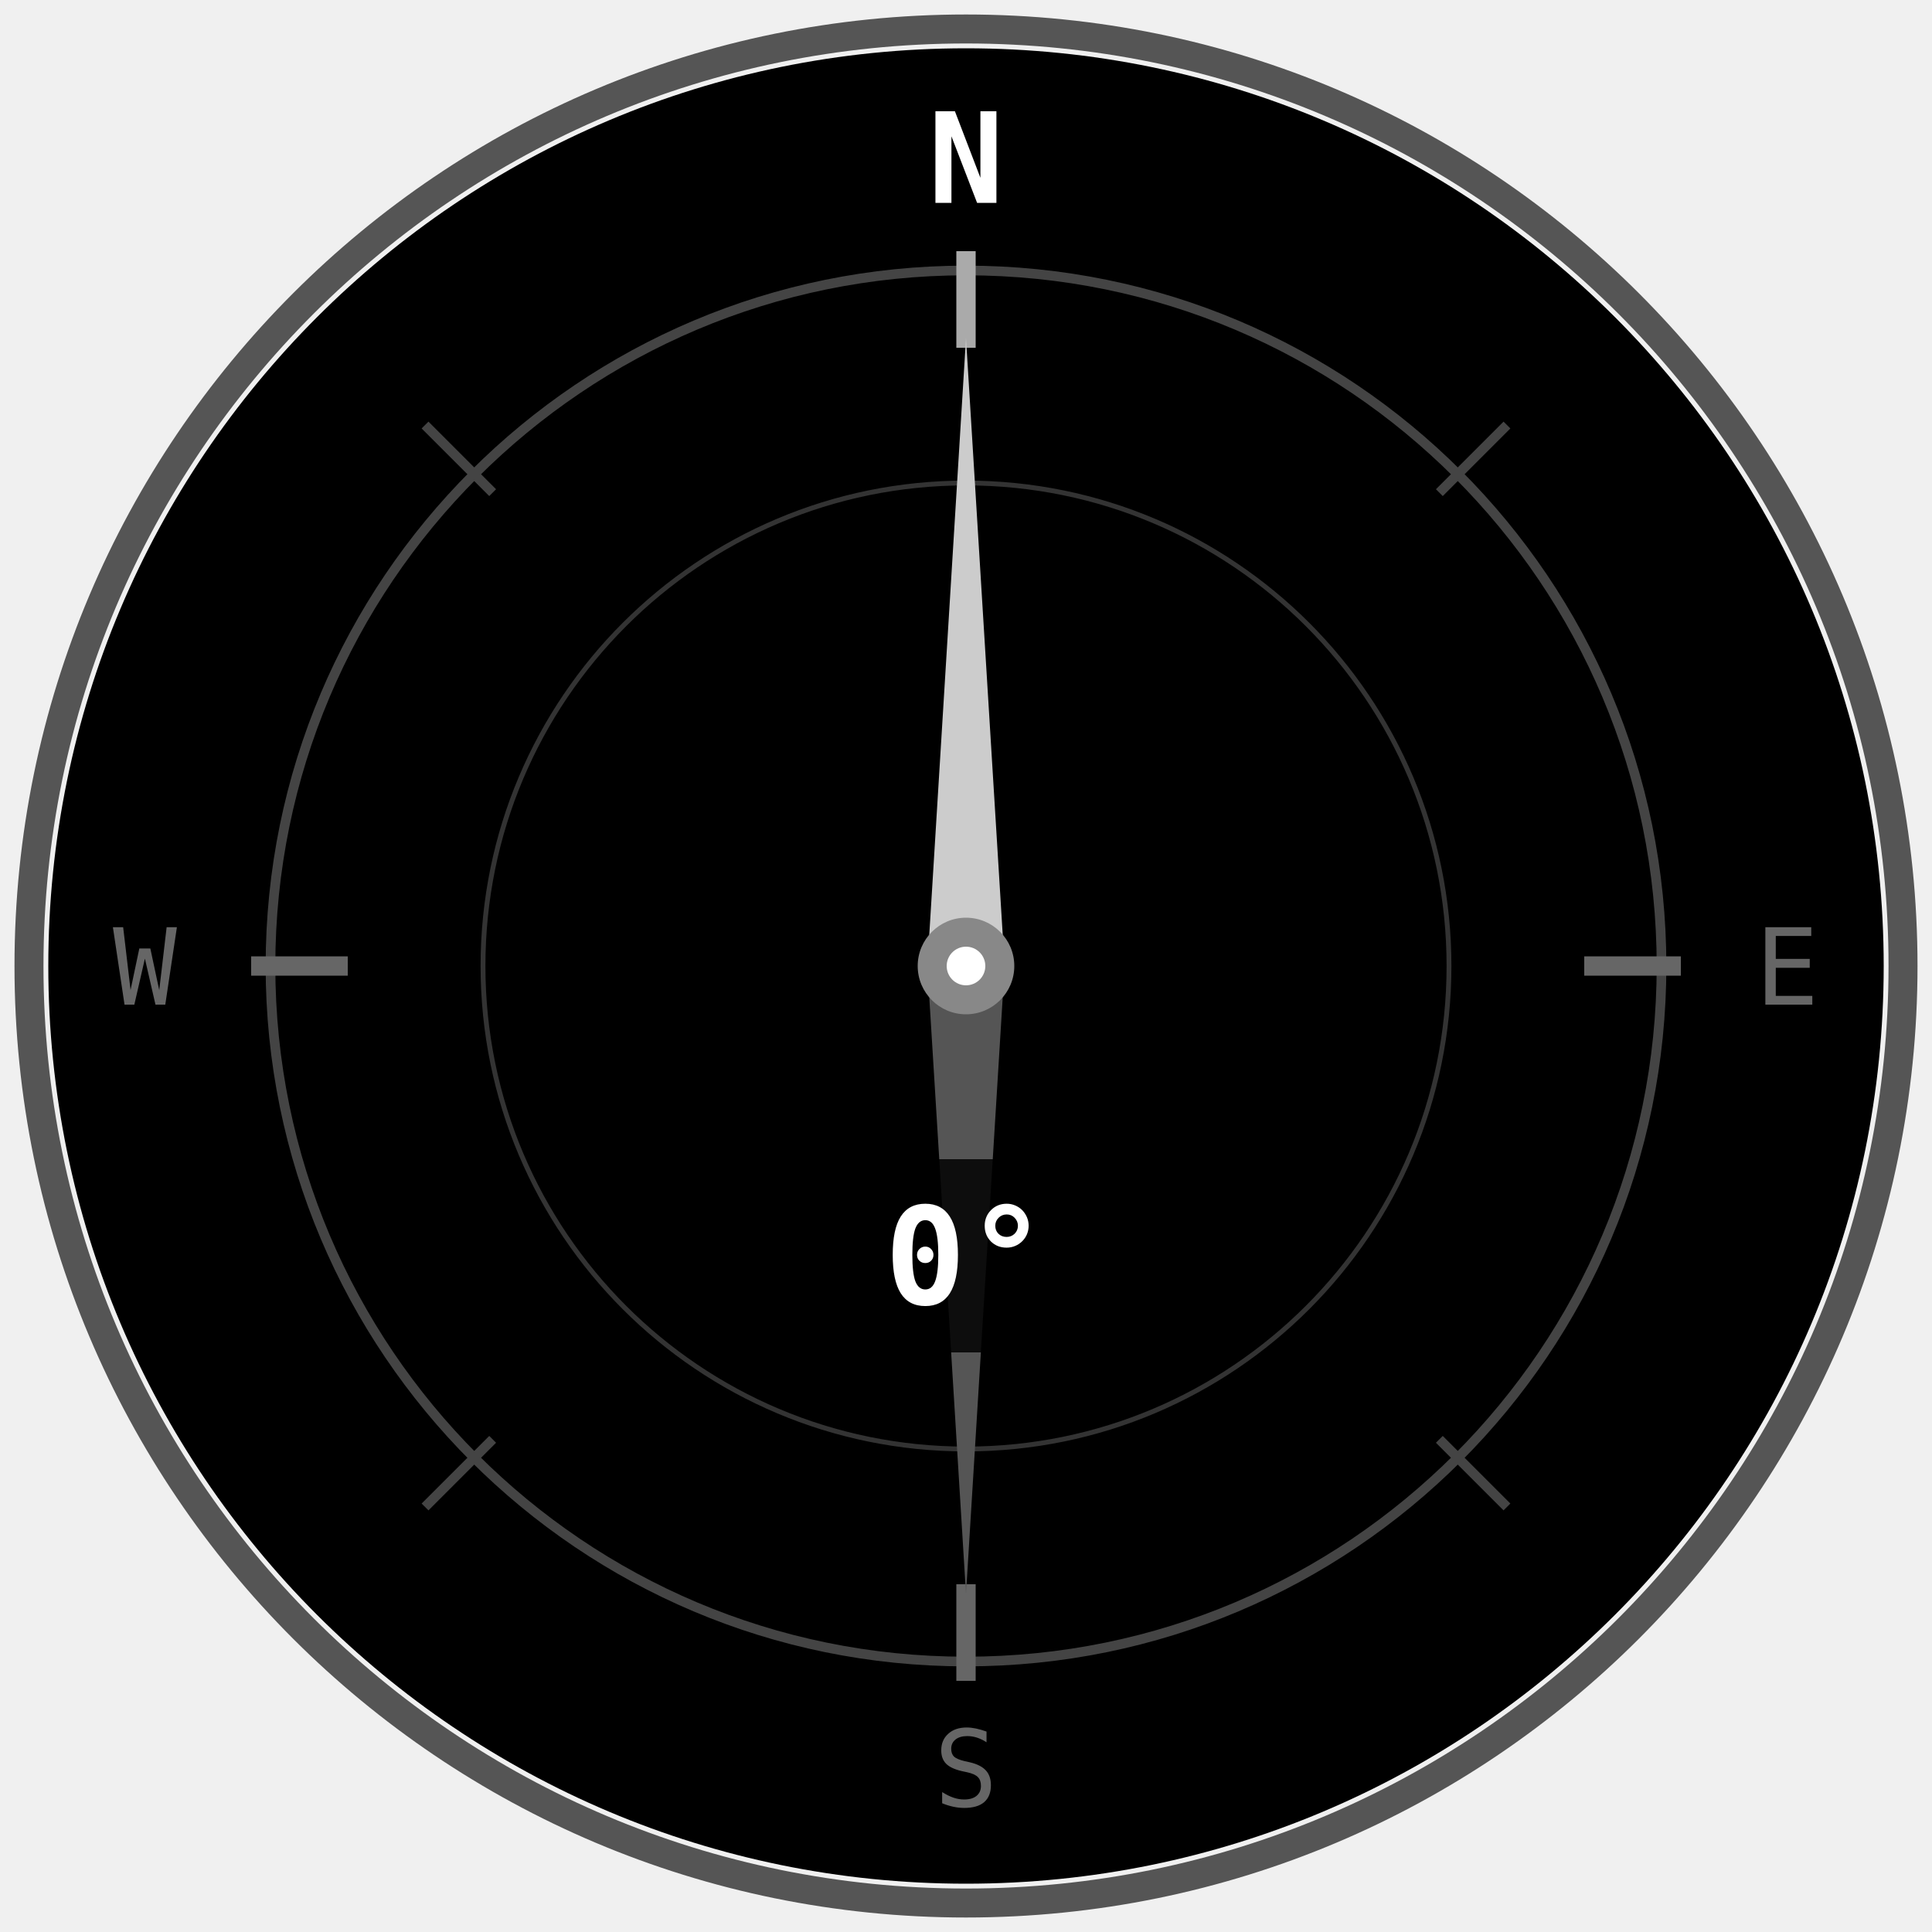
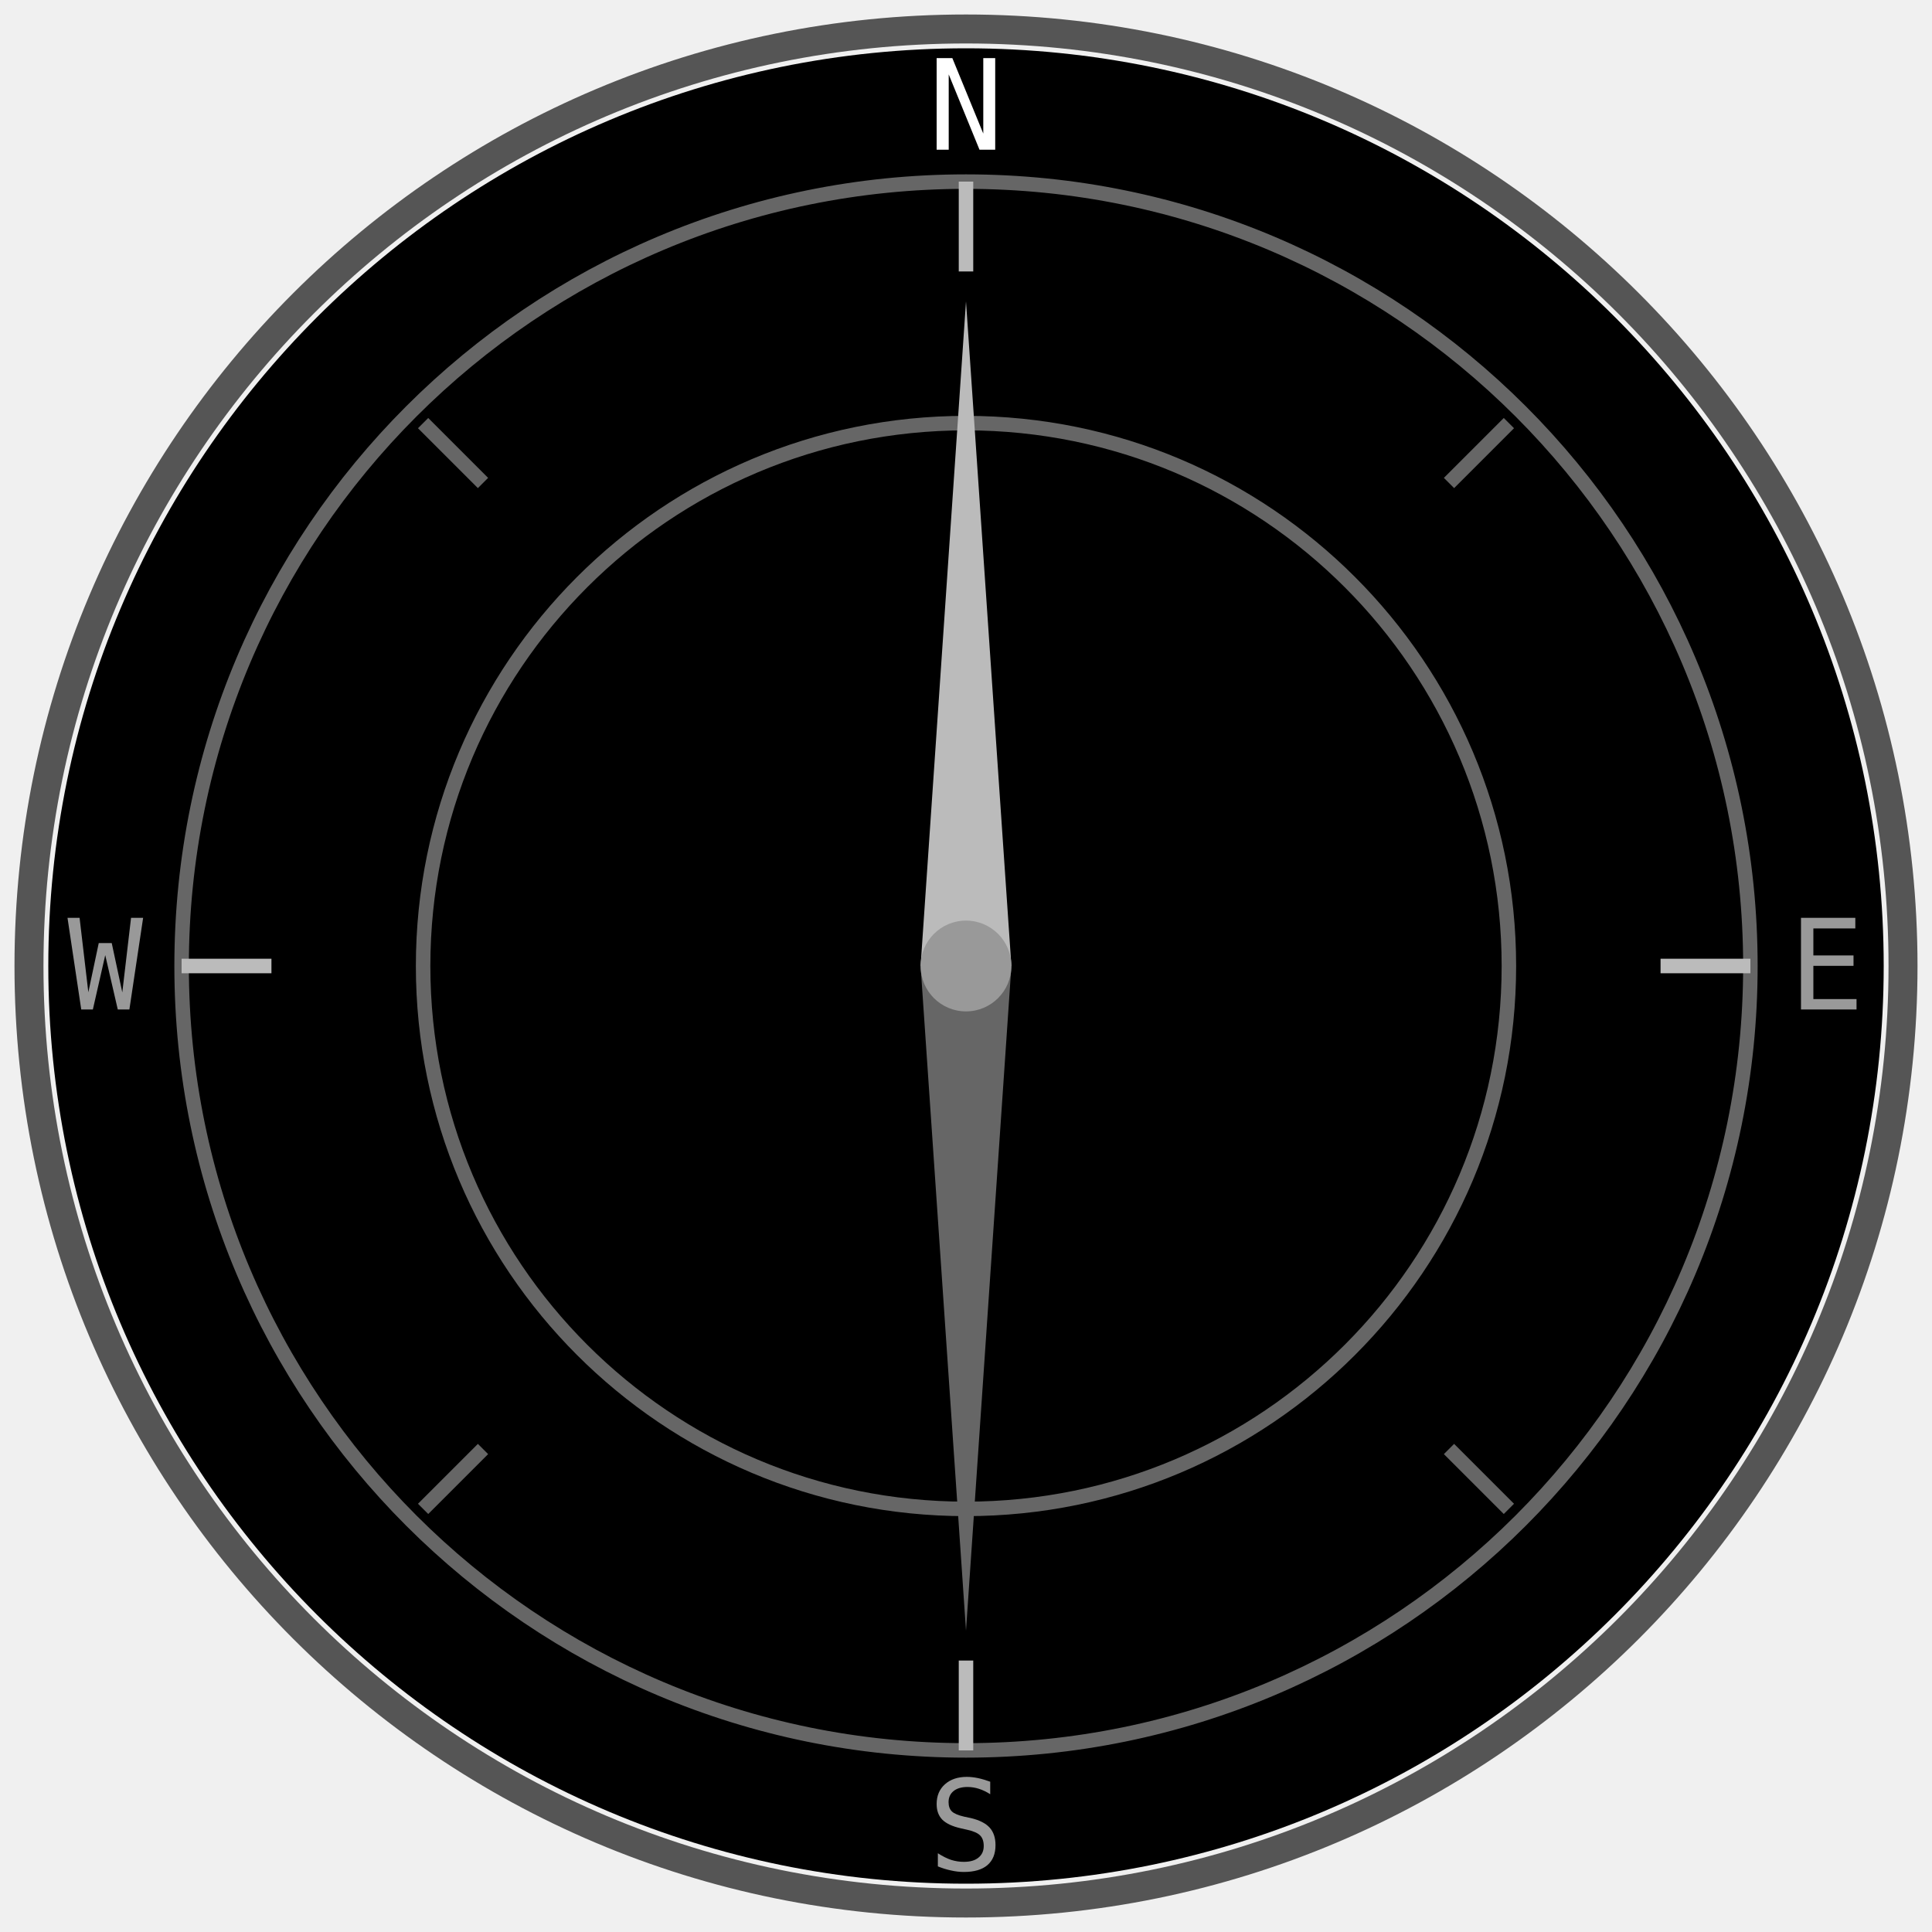
<svg xmlns="http://www.w3.org/2000/svg" width="200" height="200" viewBox="0 0 200 200">
  <defs>
-     <clipPath id="circle-clip-08">
+     <clipPath id="circle-clip-07">
      <circle cx="100" cy="100" r="95" />
    </clipPath>
  </defs>
  <circle cx="100" cy="100" r="97" fill="none" stroke="#555" stroke-width="3" />
  <circle cx="100" cy="100" r="95" fill="#000" />
-   <g clip-path="url(#circle-clip-08)">
-     <circle cx="100" cy="100" r="72" fill="none" stroke="#444" stroke-width="1" />
-     <circle cx="100" cy="100" r="50" fill="none" stroke="#333" stroke-width="0.5" />
-     <line x1="100" y1="26" x2="100" y2="36" stroke="#aaa" stroke-width="2" />
-     <text x="100" y="21" text-anchor="middle" fill="#fff" font-family="monospace" font-size="13" font-weight="bold">N</text>
-     <line x1="100" y1="164" x2="100" y2="174" stroke="#666" stroke-width="2" />
-     <text x="100" y="187" text-anchor="middle" fill="#666" font-family="monospace" font-size="11">S</text>
-     <line x1="164" y1="100" x2="174" y2="100" stroke="#666" stroke-width="2" />
-     <text x="185" y="104" text-anchor="middle" fill="#666" font-family="monospace" font-size="11">E</text>
-     <line x1="26" y1="100" x2="36" y2="100" stroke="#666" stroke-width="2" />
-     <text x="15" y="104" text-anchor="middle" fill="#666" font-family="monospace" font-size="11">W</text>
-     <line x1="149" y1="51" x2="156" y2="44" stroke="#444" stroke-width="1" />
-     <line x1="51" y1="51" x2="44" y2="44" stroke="#444" stroke-width="1" />
-     <line x1="149" y1="149" x2="156" y2="156" stroke="#444" stroke-width="1" />
-     <line x1="51" y1="149" x2="44" y2="156" stroke="#444" stroke-width="1" />
-     <polygon points="100,35 96,100 104,100" fill="#ccc" />
-     <polygon points="100,165 96,100 104,100" fill="#555" />
-     <circle cx="100" cy="100" r="5" fill="#888" />
-     <circle cx="100" cy="100" r="2" fill="#fff" />
-     <rect x="75" y="120" width="50" height="20" rx="3" fill="rgba(0,0,0,0.85)" />
-     <text x="100" y="135" text-anchor="middle" fill="#fff" font-family="monospace" font-size="14" font-weight="bold">0°</text>
+   <g clip-path="url(#circle-clip-07)">
+     <circle cx="100" cy="100" r="81.2" fill="none" stroke="#666" stroke-width="1.5" />
+     <circle cx="100" cy="100" r="56.2" fill="none" stroke="#666" stroke-width="1.5" />
+     <line x1="100" y1="28.1" x2="100" y2="18.8" stroke="#bbb" stroke-width="1.5" />
+     <line x1="171.9" y1="100" x2="181.2" y2="100" stroke="#bbb" stroke-width="1.5" />
+     <line x1="100" y1="171.9" x2="100" y2="181.2" stroke="#bbb" stroke-width="1.5" />
+     <line x1="28.1" y1="100" x2="18.8" y2="100" stroke="#bbb" stroke-width="1.5" />
+     <line x1="150" y1="50" x2="156.2" y2="43.8" stroke="#666" stroke-width="1.5" />
+     <line x1="150" y1="150" x2="156.2" y2="156.2" stroke="#666" stroke-width="1.5" />
+     <line x1="50" y1="150" x2="43.8" y2="156.2" stroke="#666" stroke-width="1.5" />
+     <line x1="50" y1="50" x2="43.8" y2="43.8" stroke="#666" stroke-width="1.5" />
+     <text x="100" y="15.5" text-anchor="middle" fill="#fff" font-family="monospace" font-size="13">N</text>
+     <text x="189.1" y="104.5" text-anchor="middle" fill="#999" font-family="monospace" font-size="13">E</text>
+     <text x="100" y="193.6" text-anchor="middle" fill="#999" font-family="monospace" font-size="13">S</text>
+     <text x="10.9" y="104.5" text-anchor="middle" fill="#999" font-family="monospace" font-size="13">W</text>
+     <polygon points="100,31.2 95.3,100 104.7,100" fill="#bbb" />
+     <polygon points="100,168.8 95.3,100 104.7,100" fill="#666" />
+     <circle cx="100" cy="100" r="4.7" fill="#999" />
  </g>
</svg>
